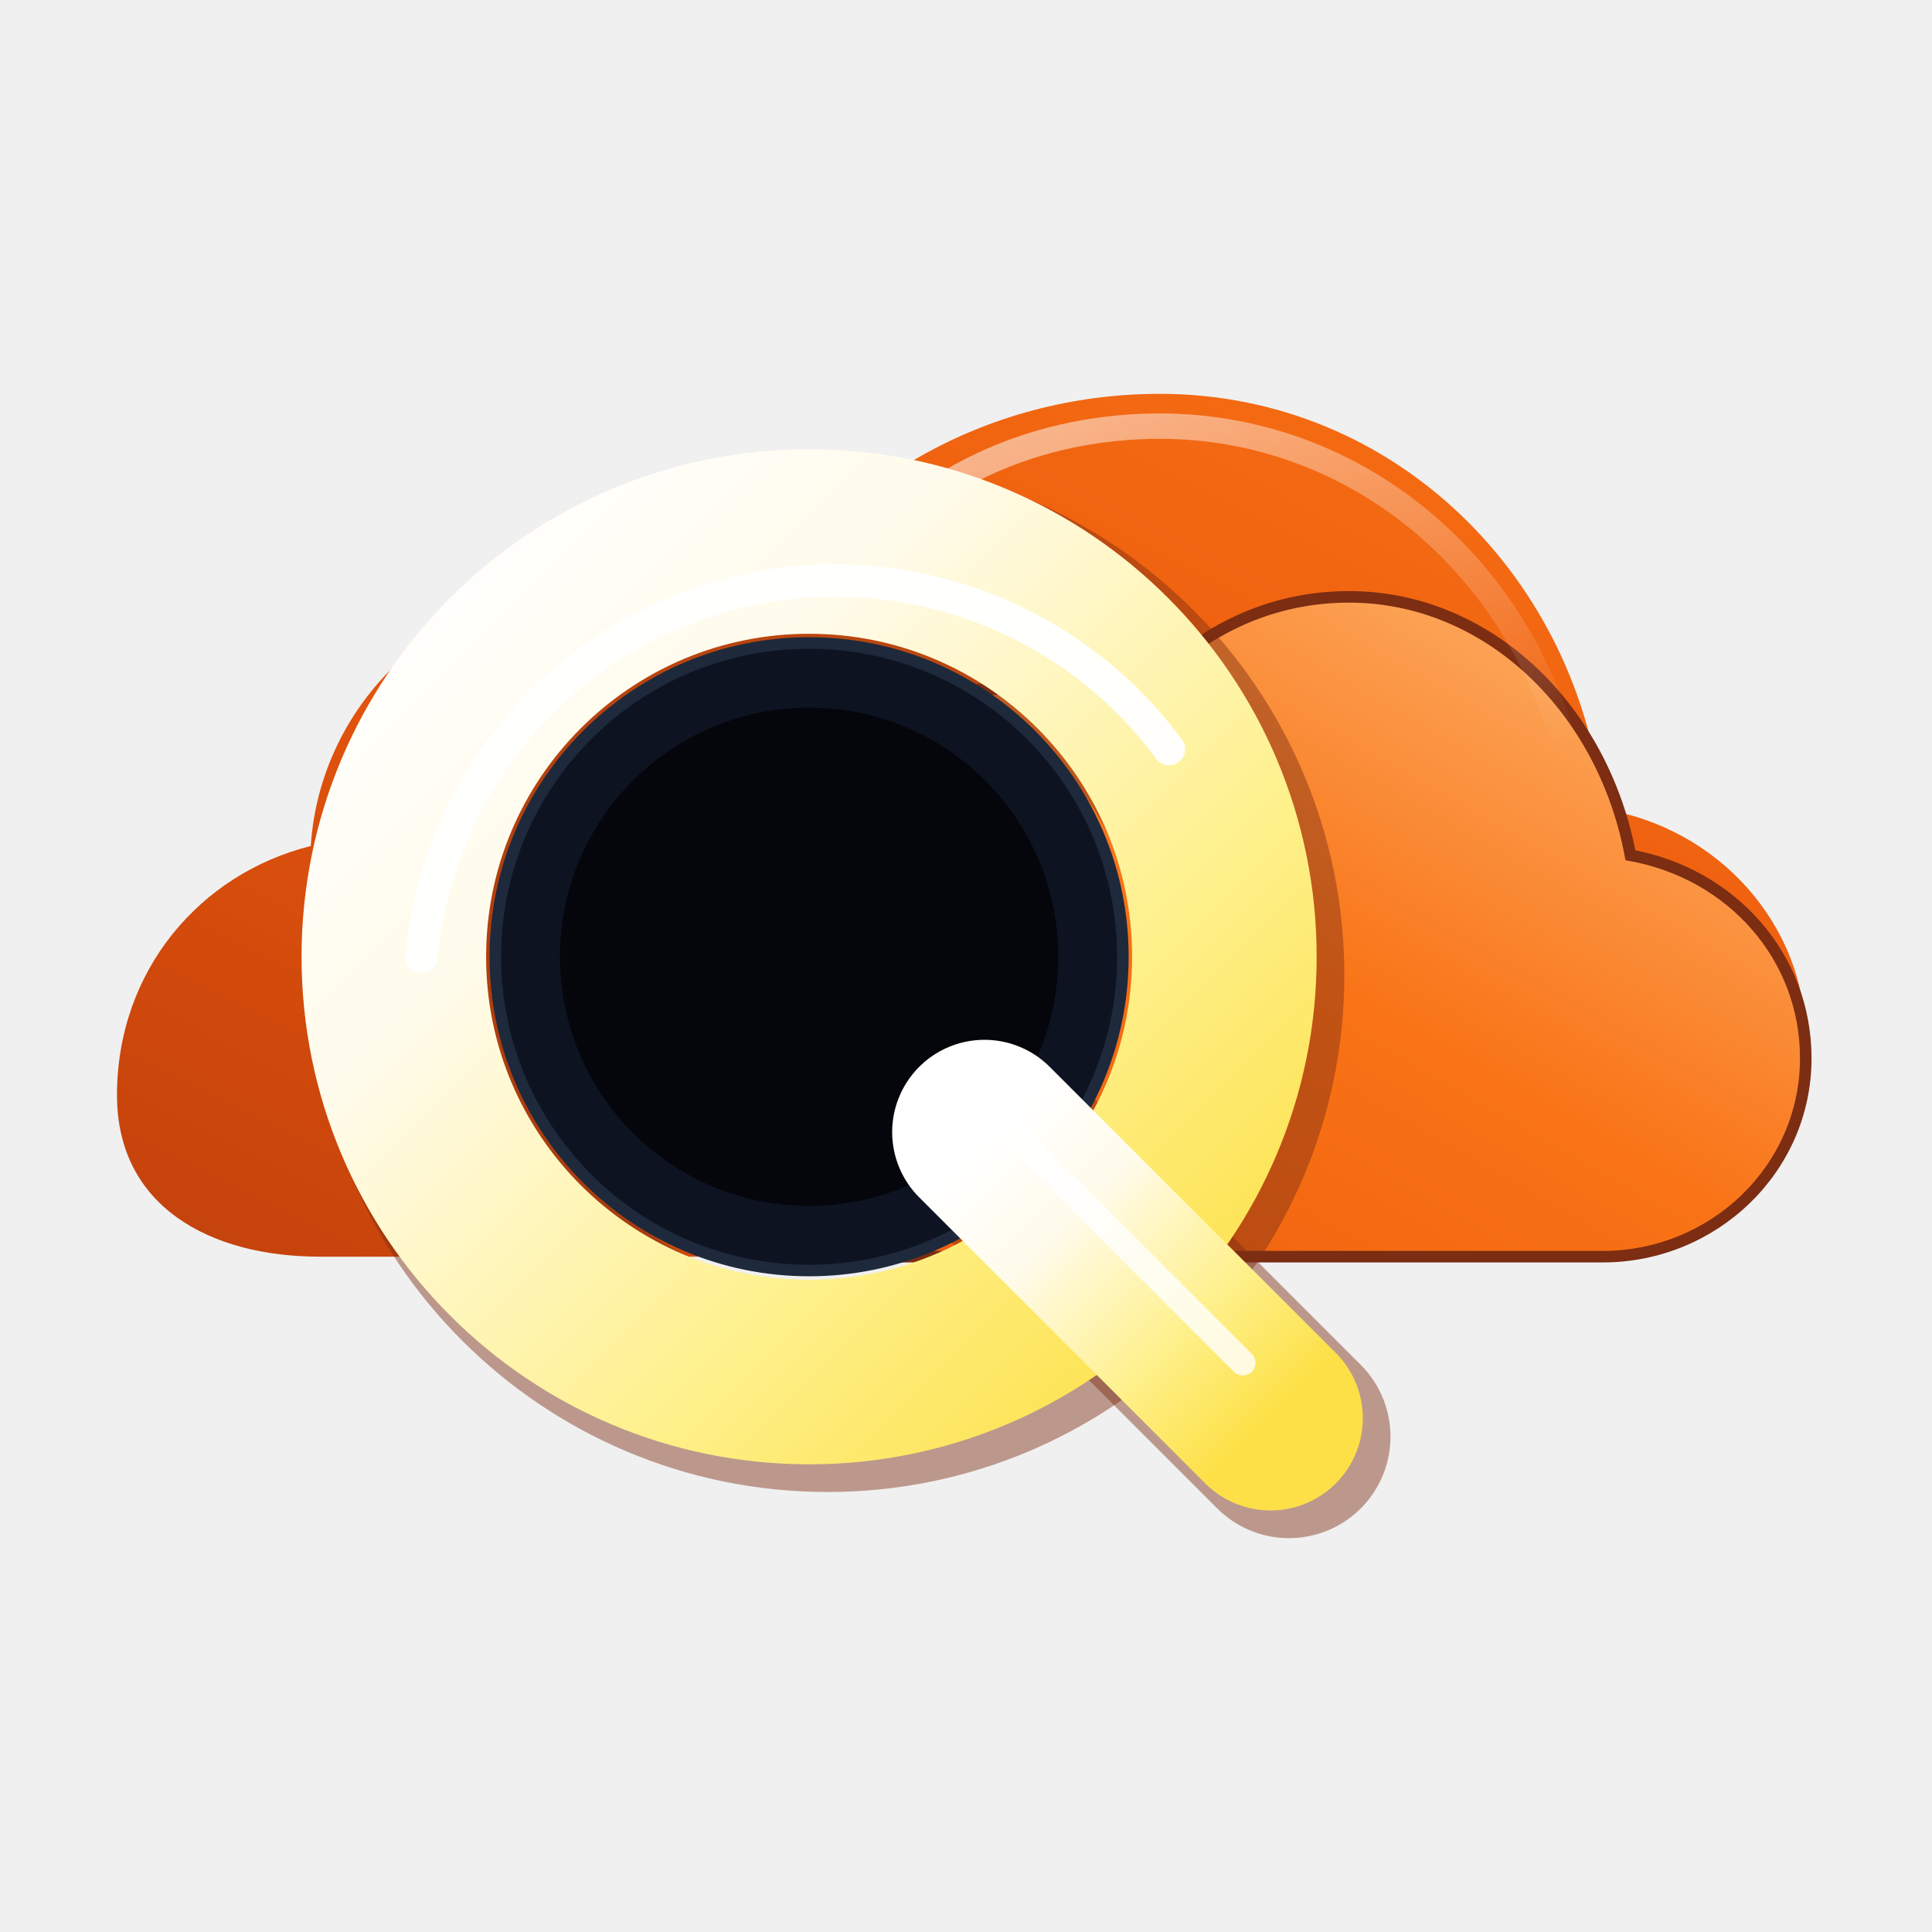
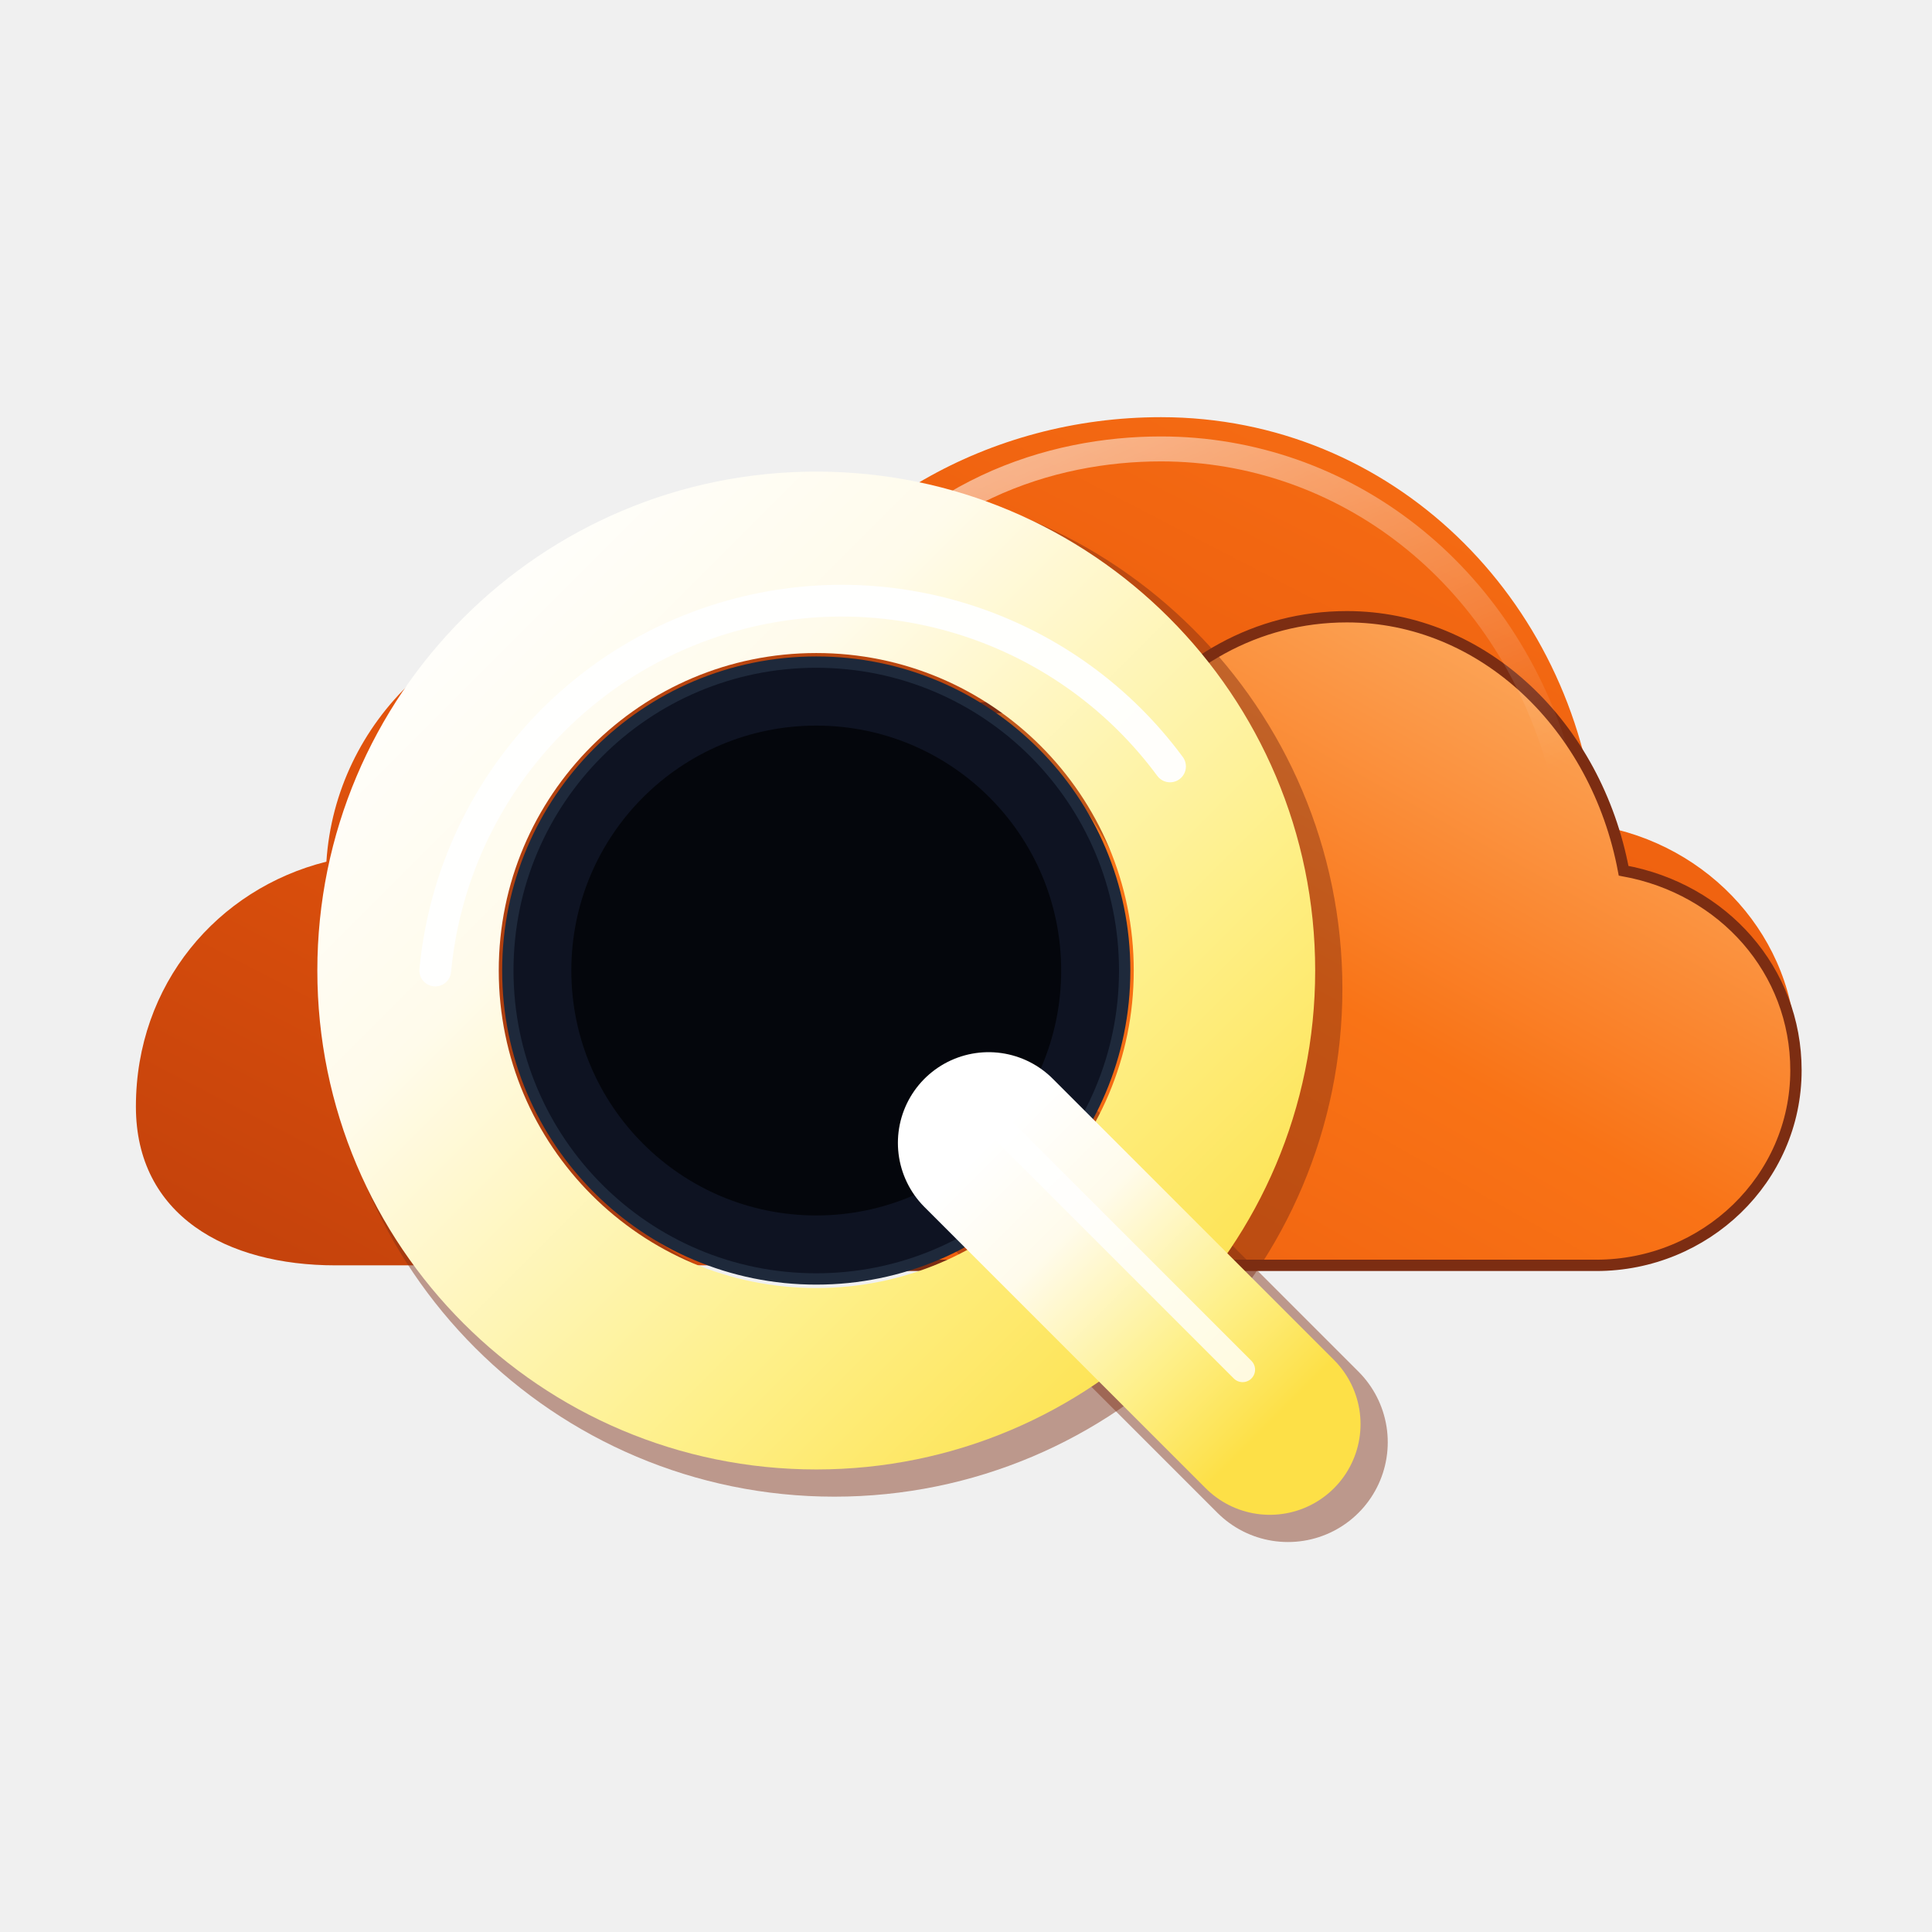
<svg xmlns="http://www.w3.org/2000/svg" viewBox="0 0 512 512" width="512" height="512" role="img" aria-label="QuickFlare - Standalone 3D Spline Q Shifted Left with Visible Cloud">
  <defs>
    <linearGradient id="v7-7b-cloud-back" x1="0%" y1="100%" x2="100%" y2="0%">
      <stop offset="0%" stop-color="#C2410C" />
      <stop offset="50%" stop-color="#EA580C" />
      <stop offset="100%" stop-color="#F97316" />
    </linearGradient>
    <linearGradient id="v7-7b-cloud-front" x1="0%" y1="100%" x2="100%" y2="0%">
      <stop offset="0%" stop-color="#EA580C" />
      <stop offset="50%" stop-color="#F97316" />
      <stop offset="100%" stop-color="#FDBA74" />
    </linearGradient>
    <linearGradient id="v7-7b-cloud-spec" x1="0%" y1="0%" x2="100%" y2="100%">
      <stop offset="0%" stop-color="#FFFFFF" stop-opacity="0.6" />
      <stop offset="100%" stop-color="#FFFFFF" stop-opacity="0" />
    </linearGradient>
    <linearGradient id="v7-7b-q-ribbon" x1="0%" y1="0%" x2="100%" y2="100%">
      <stop offset="0%" stop-color="#FFFFFF" />
      <stop offset="30%" stop-color="#FFFBEB" />
      <stop offset="70%" stop-color="#FEF08A" />
      <stop offset="100%" stop-color="#FDE047" />
    </linearGradient>
  </defs>
-   <g transform="translate(0.00, 0.00) scale(1)">
-     <g transform="translate(0.00, 0.00) scale(1)">
-       <g transform="translate(0.00, 0.00) scale(1)">
-         <g transform="translate(-39.92, -52.15) scale(1.2228)">
-           <g id="standalone-complex-cloud">
-             <path d="M 140 315               L 375 315               C 402 315, 424 295, 424 268               C 424 243, 405 222, 380 218               C 375 168, 335 128, 284 128               C 246 128, 212 148, 196 178               C 185 173, 173 170, 160 170               C 128 170, 102 195, 100 226               C 76 232, 58 253, 58 280               C 58 304, 78 315, 102 315               Z" fill="url(#v7-7b-cloud-back)" />
-             <path d="M 235 315               L 380 315               C 404 315, 424 296, 424 272               C 424 250, 408 232, 386 228               C 380 196, 355 172, 325 172               C 305 172, 288 182, 276 198               C 268 194, 258 192, 248 192               C 224 192, 204 210, 202 234               C 185 240, 172 256, 172 276               C 172 298, 190 315, 212 315               Z" fill="url(#v7-7b-cloud-front)" stroke="#7C2D12" stroke-width="2.5" />
-             <path d="M 210 175 C 230 144, 260 135, 284 135 C 324 135, 360 162, 372 205" fill="none" stroke="url(#v7-7b-cloud-spec)" stroke-width="5.5" stroke-linecap="round" />
-           </g>
-           <g id="standalone-balanced-q">
-             <circle cx="212" cy="254" r="90" fill="none" stroke="#7C2D12" stroke-width="44" opacity="0.45" />
-             <path d="M 250 292 L 312 354" stroke="#7C2D12" stroke-width="44" stroke-linecap="round" opacity="0.45" />
-             <circle cx="208" cy="250" r="68" fill="#0E1322" stroke="#1E293B" stroke-width="2.5" />
-             <circle cx="208" cy="250" r="54" fill="#04060C" />
-             <circle cx="208" cy="250" r="90" fill="none" stroke="url(#v7-7b-q-ribbon)" stroke-width="40" stroke-linecap="round" />
-             <path d="M 124 250 A 90 90 0 0 1 286 205" fill="none" stroke="#FFFFFF" stroke-width="7" stroke-linecap="round" opacity="0.95" />
-             <path d="M 246 288 L 308 350" fill="none" stroke="url(#v7-7b-q-ribbon)" stroke-width="40" stroke-linecap="round" />
-             <path d="M 250 286 L 302 338" fill="none" stroke="#FFFFFF" stroke-width="5.5" stroke-linecap="round" opacity="0.8" />
-           </g>
-         </g>
-       </g>
+   <g transform="translate(-33.7, -43.3) scale(1.202)">
+     <g id="standalone-complex-cloud">
+       <path d="M 140 315                 L 375 315                 C 402 315, 424 295, 424 268                 C 424 243, 405 222, 380 218                 C 375 168, 335 128, 284 128                 C 246 128, 212 148, 196 178                 C 185 173, 173 170, 160 170                 C 128 170, 102 195, 100 226                 C 76 232, 58 253, 58 280                 C 58 304, 78 315, 102 315                 Z" fill="url(#v7-7b-cloud-back)" />
+       <path d="M 235 315                 L 380 315                 C 404 315, 424 296, 424 272                 C 424 250, 408 232, 386 228                 C 380 196, 355 172, 325 172                 C 305 172, 288 182, 276 198                 C 268 194, 258 192, 248 192                 C 224 192, 204 210, 202 234                 C 185 240, 172 256, 172 276                 C 172 298, 190 315, 212 315                 Z" fill="url(#v7-7b-cloud-front)" stroke="#7C2D12" stroke-width="2.5" />
+       <path d="M 210 175 C 230 144, 260 135, 284 135 C 324 135, 360 162, 372 205" fill="none" stroke="url(#v7-7b-cloud-spec)" stroke-width="5.5" stroke-linecap="round" />
+     </g>
+     <g id="standalone-balanced-q">
+       <circle cx="212" cy="254" r="90" fill="none" stroke="#7C2D12" stroke-width="44" opacity="0.45" />
+       <path d="M 250 292 L 312 354" stroke="#7C2D12" stroke-width="44" stroke-linecap="round" opacity="0.45" />
+       <circle cx="208" cy="250" r="68" fill="#0E1322" stroke="#1E293B" stroke-width="2.5" />
+       <circle cx="208" cy="250" r="54" fill="#04060C" />
+       <circle cx="208" cy="250" r="90" fill="none" stroke="url(#v7-7b-q-ribbon)" stroke-width="40" stroke-linecap="round" />
+       <path d="M 124 250 A 90 90 0 0 1 286 205" fill="none" stroke="#FFFFFF" stroke-width="7" stroke-linecap="round" opacity="0.95" />
+       <path d="M 246 288 L 308 350" fill="none" stroke="url(#v7-7b-q-ribbon)" stroke-width="40" stroke-linecap="round" />
+       <path d="M 250 286 L 302 338" fill="none" stroke="#FFFFFF" stroke-width="5.5" stroke-linecap="round" opacity="0.8" />
    </g>
  </g>
</svg>
